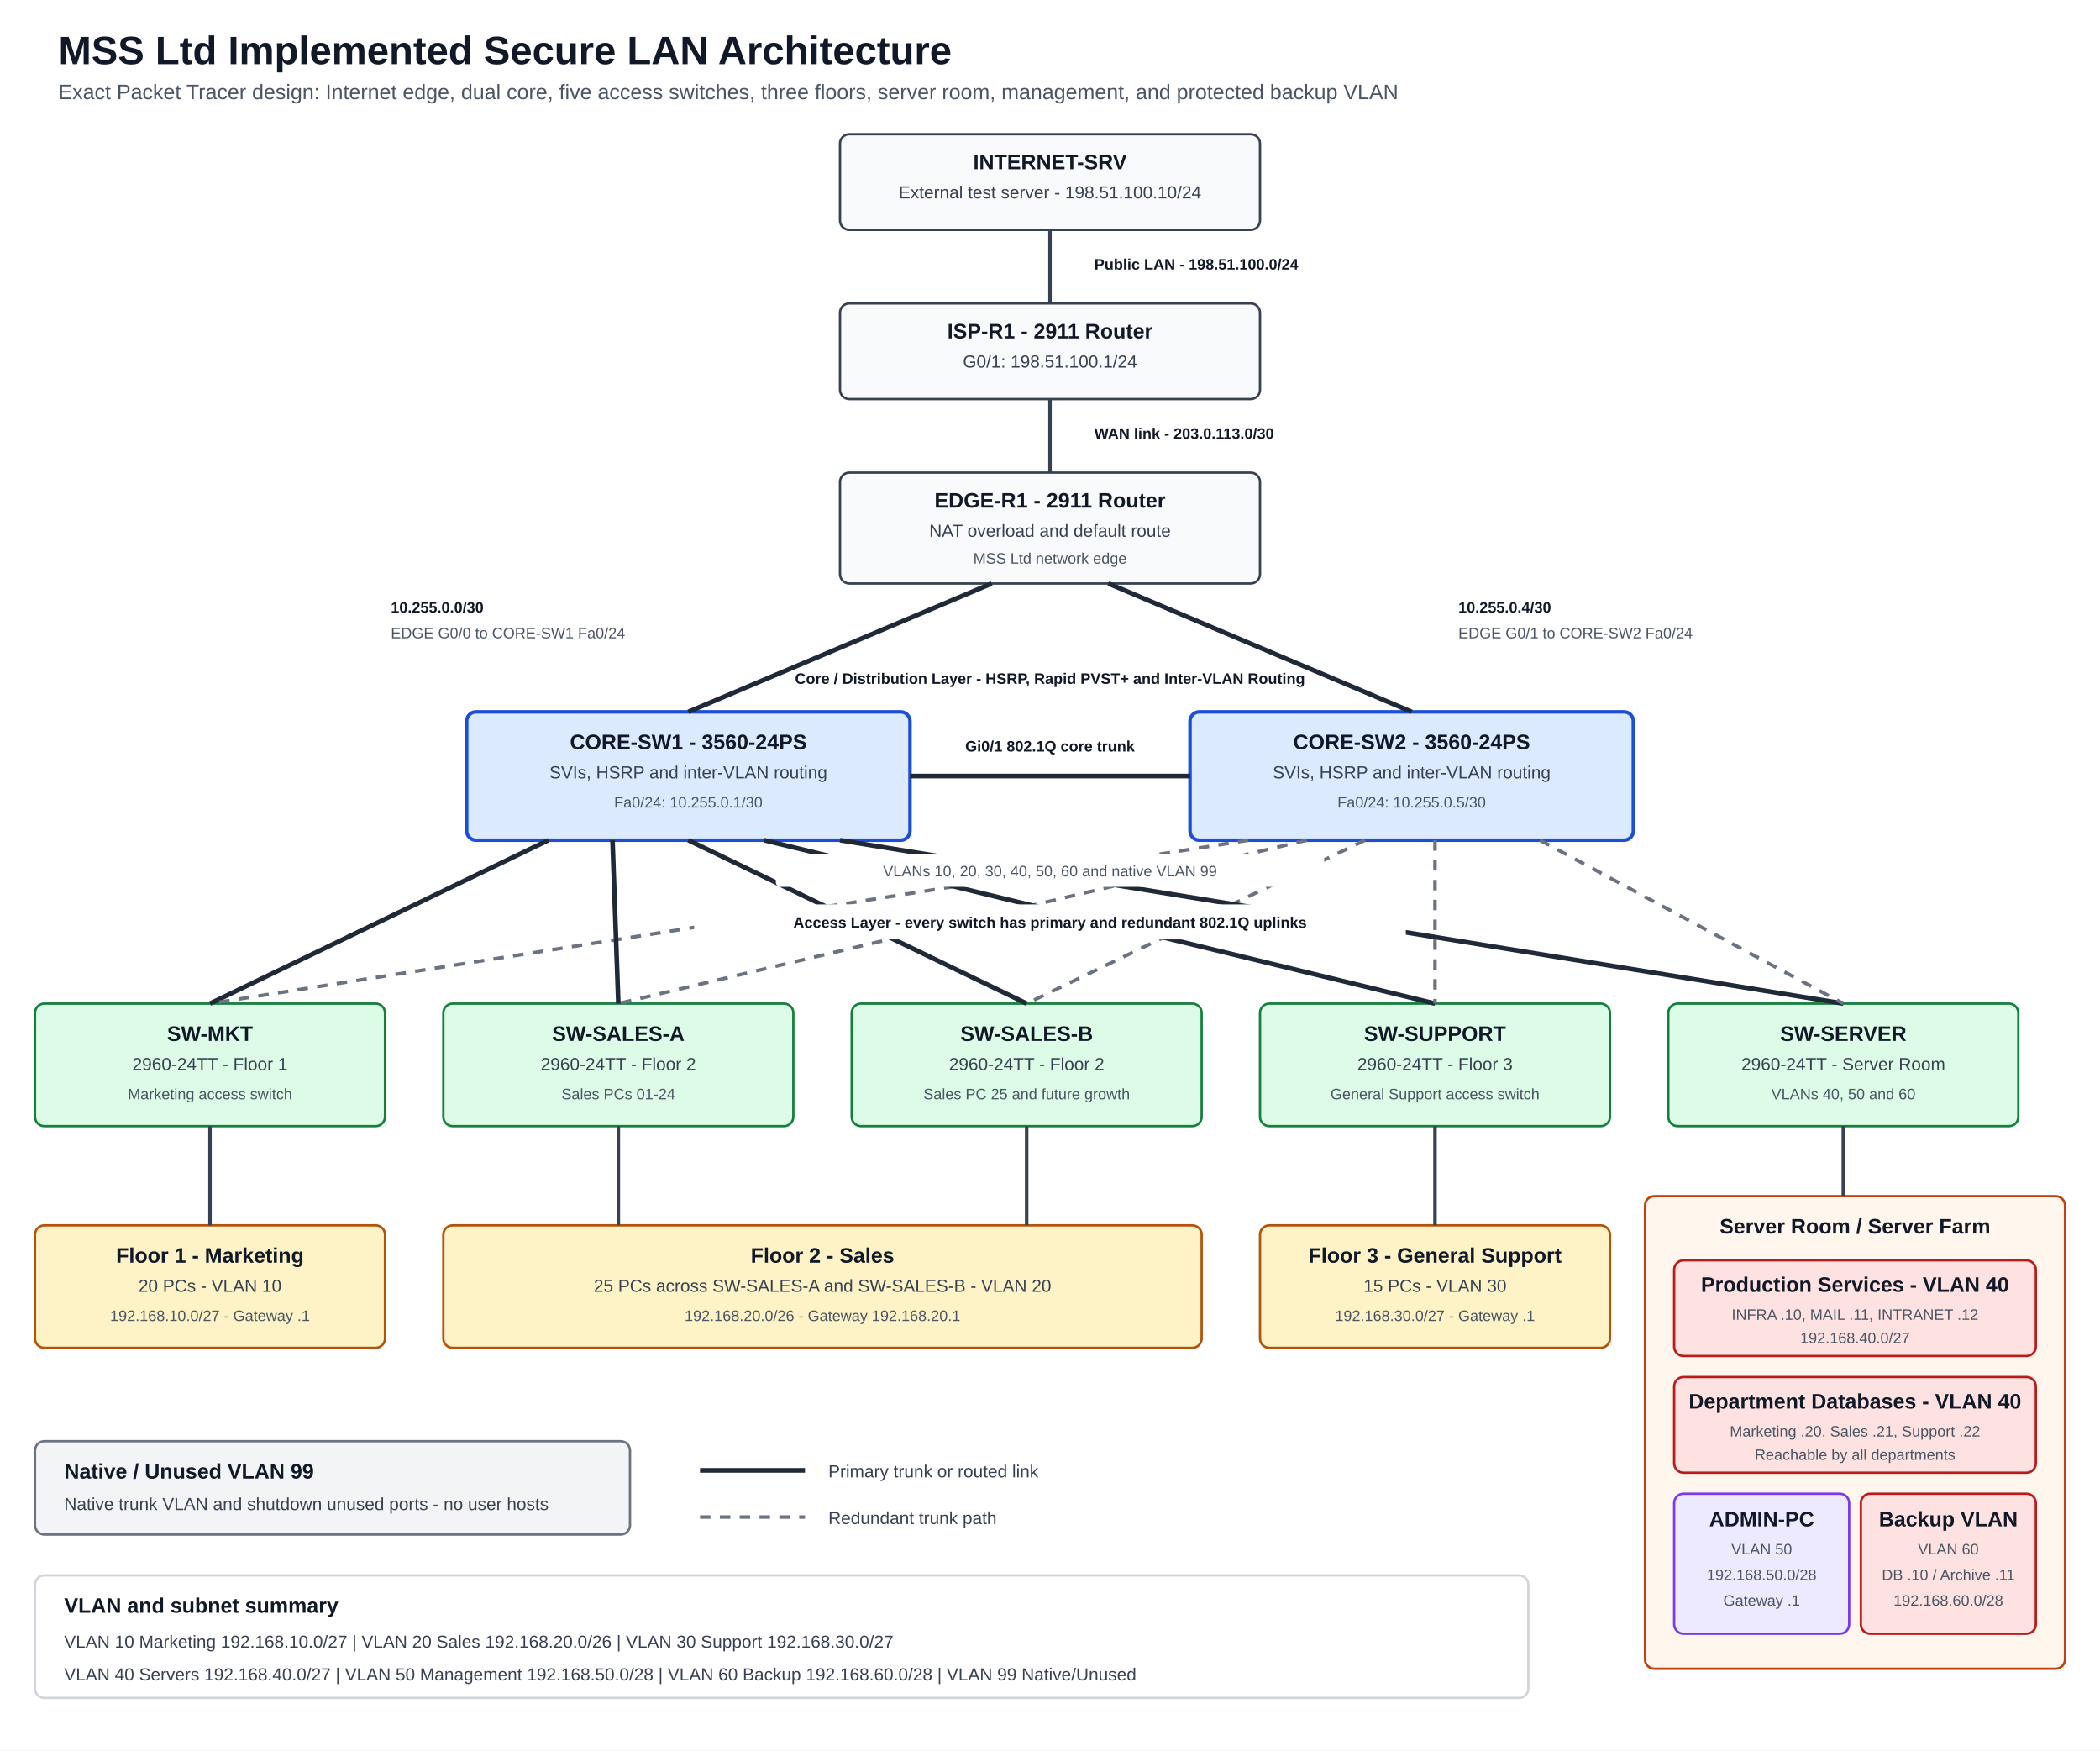
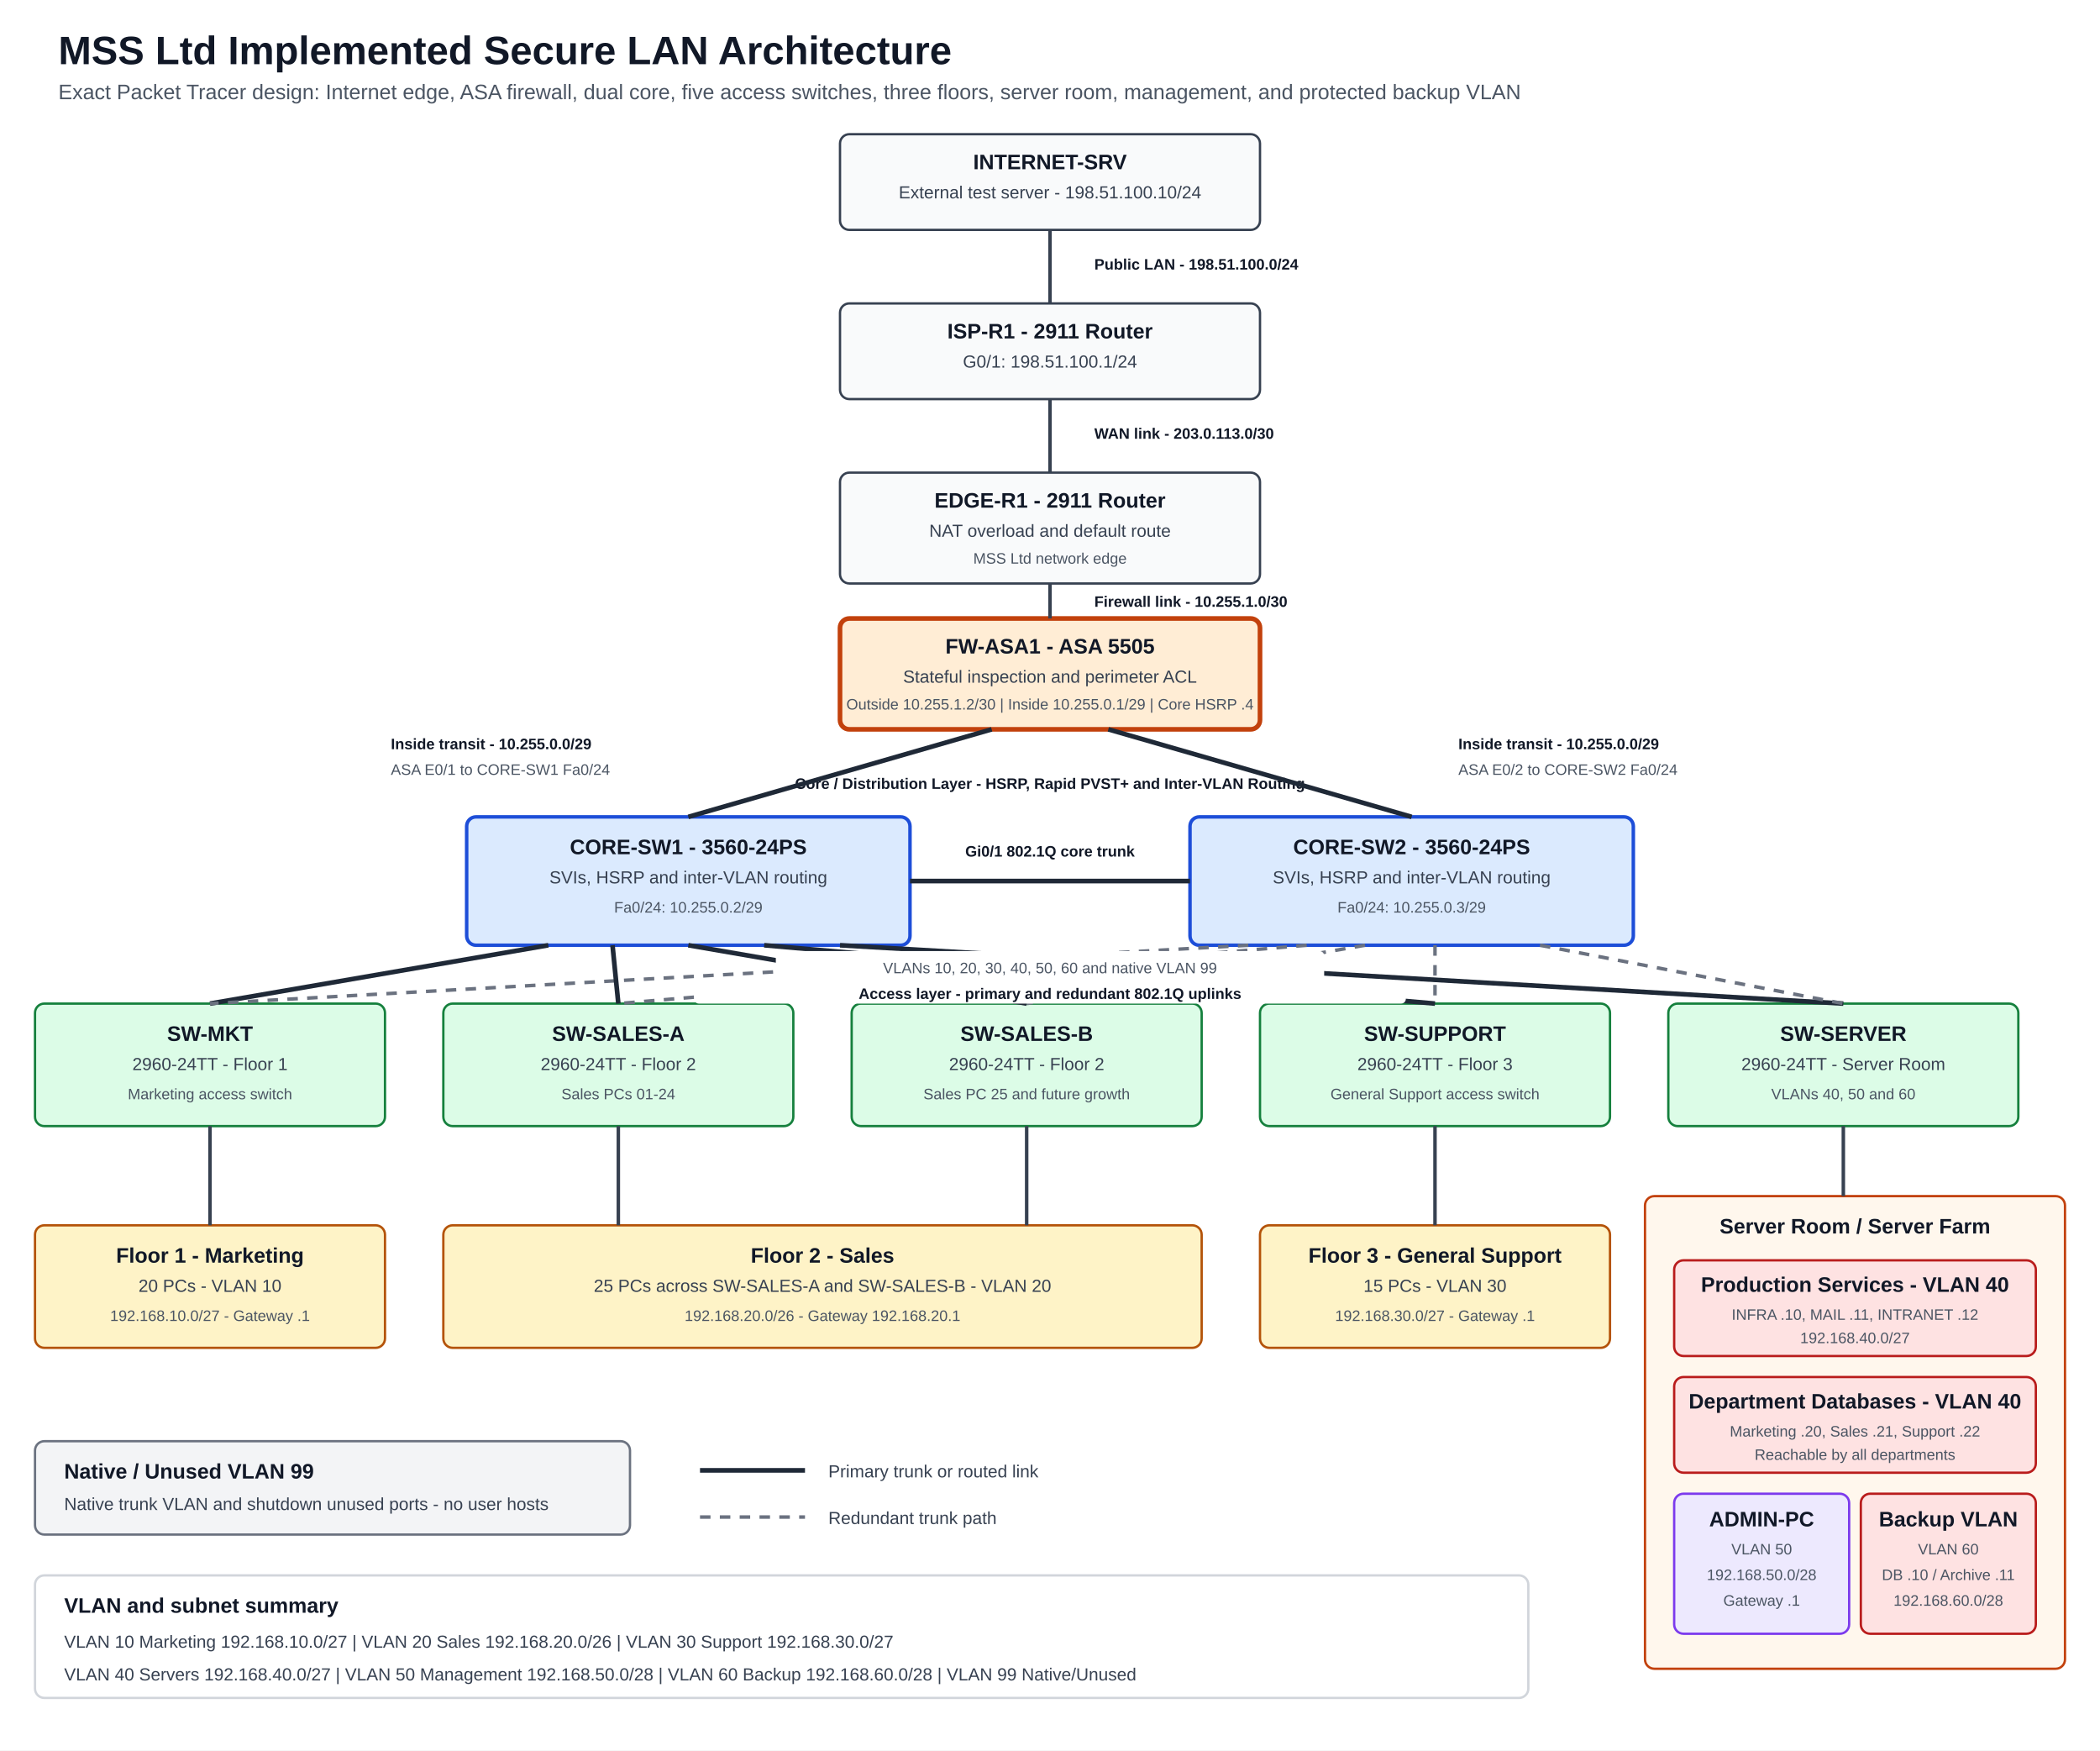
<svg xmlns="http://www.w3.org/2000/svg" width="1800" height="1500" viewBox="0 0 1800 1500" role="img" aria-labelledby="title desc">
  <defs>
    <style>
      .title { font: 700 34px Arial, sans-serif; fill: #111827; }
      .subtitle { font: 400 18px Arial, sans-serif; fill: #4b5563; }
      .box-title { font: 700 18px Arial, sans-serif; fill: #111827; }
      .box-text { font: 400 15px Arial, sans-serif; fill: #374151; }
      .small { font: 400 13px Arial, sans-serif; fill: #4b5563; }
      .label { font: 700 13px Arial, sans-serif; fill: #111827; }
      .external { fill: #f9fafb; stroke: #374151; stroke-width: 2; }
+       .firewall { fill: #ffedd5; stroke: #c2410c; stroke-width: 4; }
      .core { fill: #dbeafe; stroke: #1d4ed8; stroke-width: 3; }
      .access { fill: #dcfce7; stroke: #15803d; stroke-width: 2; }
      .user { fill: #fef3c7; stroke: #b45309; stroke-width: 2; }
      .server { fill: #fee2e2; stroke: #b91c1c; stroke-width: 2; }
      .management { fill: #ede9fe; stroke: #7c3aed; stroke-width: 2; }
      .native { fill: #f3f4f6; stroke: #6b7280; stroke-width: 2; }
      .line { stroke: #374151; stroke-width: 3; fill: none; }
      .trunk { stroke: #1f2937; stroke-width: 4; fill: none; }
      .redundant { stroke: #6b7280; stroke-width: 3; fill: none; stroke-dasharray: 9 8; }
    </style>
  </defs>
  <rect x="0" y="0" width="1800" height="1500" fill="#ffffff" />
  <text x="50" y="55" class="title">MSS Ltd Implemented Secure LAN Architecture</text>
-   <text x="50" y="85" class="subtitle">Exact Packet Tracer design: Internet edge, dual core, five access switches, three floors, server room, management, and protected backup VLAN</text>
+   <text x="50" y="85" class="subtitle">Exact Packet Tracer design: Internet edge, ASA firewall, dual core, five access switches, three floors, server room, management, and protected backup VLAN</text>
  <rect x="720" y="115" width="360" height="82" rx="8" class="external" />
  <text x="900" y="145" text-anchor="middle" class="box-title">INTERNET-SRV</text>
  <text x="900" y="170" text-anchor="middle" class="box-text">External test server - 198.51.100.10/24</text>
  <rect x="720" y="260" width="360" height="82" rx="8" class="external" />
  <text x="900" y="290" text-anchor="middle" class="box-title">ISP-R1 - 2911 Router</text>
  <text x="900" y="315" text-anchor="middle" class="box-text">G0/1: 198.51.100.1/24</text>
  <rect x="720" y="405" width="360" height="95" rx="8" class="external" />
  <text x="900" y="435" text-anchor="middle" class="box-title">EDGE-R1 - 2911 Router</text>
  <text x="900" y="460" text-anchor="middle" class="box-text">NAT overload and default route</text>
  <text x="900" y="483" text-anchor="middle" class="small">MSS Ltd network edge</text>
  <path d="M900 197 L900 260" class="line" />
  <rect x="925" y="212" width="235" height="28" rx="4" fill="#ffffff" />
  <text x="938" y="231" class="label">Public LAN - 198.51.100.0/24</text>
  <path d="M900 342 L900 405" class="line" />
  <rect x="925" y="357" width="220" height="28" rx="4" fill="#ffffff" />
  <text x="938" y="376" class="label">WAN link - 203.0.113.0/30</text>
-   <rect x="600" y="565" width="600" height="32" rx="4" fill="#ffffff" />
-   <text x="900" y="586" text-anchor="middle" class="label">Core / Distribution Layer - HSRP, Rapid PVST+ and Inter-VLAN Routing</text>
-   <rect x="400" y="610" width="380" height="110" rx="8" class="core" />
-   <text x="590" y="642" text-anchor="middle" class="box-title">CORE-SW1 - 3560-24PS</text>
-   <text x="590" y="667" text-anchor="middle" class="box-text">SVIs, HSRP and inter-VLAN routing</text>
-   <text x="590" y="692" text-anchor="middle" class="small">Fa0/24: 10.255.0.1/30</text>
-   <rect x="1020" y="610" width="380" height="110" rx="8" class="core" />
-   <text x="1210" y="642" text-anchor="middle" class="box-title">CORE-SW2 - 3560-24PS</text>
-   <text x="1210" y="667" text-anchor="middle" class="box-text">SVIs, HSRP and inter-VLAN routing</text>
-   <text x="1210" y="692" text-anchor="middle" class="small">Fa0/24: 10.255.0.5/30</text>
-   <path d="M850 500 L590 610" class="trunk" />
-   <text x="335" y="525" class="label">10.255.0.0/30</text>
-   <text x="335" y="547" class="small">EDGE G0/0 to CORE-SW1 Fa0/24</text>
-   <path d="M950 500 L1210 610" class="trunk" />
-   <text x="1250" y="525" class="label">10.255.0.4/30</text>
-   <text x="1250" y="547" class="small">EDGE G0/1 to CORE-SW2 Fa0/24</text>
-   <path d="M780 665 L1020 665" class="trunk" />
-   <rect x="795" y="625" width="210" height="28" rx="4" fill="#ffffff" />
-   <text x="900" y="644" text-anchor="middle" class="label">Gi0/1 802.1Q core trunk</text>
+   <rect x="720" y="530" width="360" height="95" rx="8" class="firewall" />
+   <text x="900" y="560" text-anchor="middle" class="box-title">FW-ASA1 - ASA 5505</text>
+   <text x="900" y="585" text-anchor="middle" class="box-text">Stateful inspection and perimeter ACL</text>
+   <text x="900" y="608" text-anchor="middle" class="small">Outside 10.255.1.2/30 | Inside 10.255.0.1/29 | Core HSRP .4</text>
+   <path d="M900 500 L900 530" class="line" />
+   <rect x="925" y="502" width="220" height="25" rx="4" fill="#ffffff" />
+   <text x="938" y="520" class="label">Firewall link - 10.255.1.0/30</text>
+   <rect x="600" y="655" width="600" height="32" rx="4" fill="#ffffff" />
+   <text x="900" y="676" text-anchor="middle" class="label">Core / Distribution Layer - HSRP, Rapid PVST+ and Inter-VLAN Routing</text>
+   <rect x="400" y="700" width="380" height="110" rx="8" class="core" />
+   <text x="590" y="732" text-anchor="middle" class="box-title">CORE-SW1 - 3560-24PS</text>
+   <text x="590" y="757" text-anchor="middle" class="box-text">SVIs, HSRP and inter-VLAN routing</text>
+   <text x="590" y="782" text-anchor="middle" class="small">Fa0/24: 10.255.0.2/29</text>
+   <rect x="1020" y="700" width="380" height="110" rx="8" class="core" />
+   <text x="1210" y="732" text-anchor="middle" class="box-title">CORE-SW2 - 3560-24PS</text>
+   <text x="1210" y="757" text-anchor="middle" class="box-text">SVIs, HSRP and inter-VLAN routing</text>
+   <text x="1210" y="782" text-anchor="middle" class="small">Fa0/24: 10.255.0.3/29</text>
+   <path d="M850 625 L590 700" class="trunk" />
+   <text x="335" y="642" class="label">Inside transit - 10.255.0.0/29</text>
+   <text x="335" y="664" class="small">ASA E0/1 to CORE-SW1 Fa0/24</text>
+   <path d="M950 625 L1210 700" class="trunk" />
+   <text x="1250" y="642" class="label">Inside transit - 10.255.0.0/29</text>
+   <text x="1250" y="664" class="small">ASA E0/2 to CORE-SW2 Fa0/24</text>
+   <path d="M780 755 L1020 755" class="trunk" />
+   <rect x="795" y="715" width="210" height="28" rx="4" fill="#ffffff" />
+   <text x="900" y="734" text-anchor="middle" class="label">Gi0/1 802.1Q core trunk</text>
  <rect x="30" y="860" width="300" height="105" rx="8" class="access" />
  <text x="180" y="892" text-anchor="middle" class="box-title">SW-MKT</text>
  <text x="180" y="917" text-anchor="middle" class="box-text">2960-24TT - Floor 1</text>
  <text x="180" y="942" text-anchor="middle" class="small">Marketing access switch</text>
  <rect x="380" y="860" width="300" height="105" rx="8" class="access" />
  <text x="530" y="892" text-anchor="middle" class="box-title">SW-SALES-A</text>
  <text x="530" y="917" text-anchor="middle" class="box-text">2960-24TT - Floor 2</text>
  <text x="530" y="942" text-anchor="middle" class="small">Sales PCs 01-24</text>
  <rect x="730" y="860" width="300" height="105" rx="8" class="access" />
  <text x="880" y="892" text-anchor="middle" class="box-title">SW-SALES-B</text>
  <text x="880" y="917" text-anchor="middle" class="box-text">2960-24TT - Floor 2</text>
  <text x="880" y="942" text-anchor="middle" class="small">Sales PC 25 and future growth</text>
  <rect x="1080" y="860" width="300" height="105" rx="8" class="access" />
  <text x="1230" y="892" text-anchor="middle" class="box-title">SW-SUPPORT</text>
  <text x="1230" y="917" text-anchor="middle" class="box-text">2960-24TT - Floor 3</text>
  <text x="1230" y="942" text-anchor="middle" class="small">General Support access switch</text>
  <rect x="1430" y="860" width="300" height="105" rx="8" class="access" />
  <text x="1580" y="892" text-anchor="middle" class="box-title">SW-SERVER</text>
  <text x="1580" y="917" text-anchor="middle" class="box-text">2960-24TT - Server Room</text>
  <text x="1580" y="942" text-anchor="middle" class="small">VLANs 40, 50 and 60</text>
-   <path d="M470 720 L180 860" class="trunk" />
-   <path d="M1070 720 L180 860" class="redundant" />
-   <path d="M525 720 L530 860" class="trunk" />
-   <path d="M1120 720 L530 860" class="redundant" />
-   <path d="M590 720 L880 860" class="trunk" />
-   <path d="M1170 720 L880 860" class="redundant" />
-   <path d="M655 720 L1230 860" class="trunk" />
-   <path d="M1230 720 L1230 860" class="redundant" />
-   <path d="M720 720 L1580 860" class="trunk" />
-   <path d="M1320 720 L1580 860" class="redundant" />
-   <rect x="665" y="732" width="470" height="28" rx="4" fill="#ffffff" />
-   <text x="900" y="751" text-anchor="middle" class="small">VLANs 10, 20, 30, 40, 50, 60 and native VLAN 99</text>
-   <rect x="595" y="775" width="610" height="30" rx="4" fill="#ffffff" />
-   <text x="900" y="795" text-anchor="middle" class="label">Access Layer - every switch has primary and redundant 802.1Q uplinks</text>
+   <path d="M470 810 L180 860" class="trunk" />
+   <path d="M1070 810 L180 860" class="redundant" />
+   <path d="M525 810 L530 860" class="trunk" />
+   <path d="M1120 810 L530 860" class="redundant" />
+   <path d="M590 810 L880 860" class="trunk" />
+   <path d="M1170 810 L880 860" class="redundant" />
+   <path d="M655 810 L1230 860" class="trunk" />
+   <path d="M1230 810 L1230 860" class="redundant" />
+   <path d="M720 810 L1580 860" class="trunk" />
+   <path d="M1320 810 L1580 860" class="redundant" />
+   <rect x="665" y="815" width="470" height="28" rx="4" fill="#ffffff" />
+   <text x="900" y="834" text-anchor="middle" class="small">VLANs 10, 20, 30, 40, 50, 60 and native VLAN 99</text>
+   <rect x="595" y="842" width="610" height="18" rx="4" fill="#ffffff" />
+   <text x="900" y="856" text-anchor="middle" class="label">Access layer - primary and redundant 802.1Q uplinks</text>
  <rect x="30" y="1050" width="300" height="105" rx="8" class="user" />
  <text x="180" y="1082" text-anchor="middle" class="box-title">Floor 1 - Marketing</text>
  <text x="180" y="1107" text-anchor="middle" class="box-text">20 PCs - VLAN 10</text>
  <text x="180" y="1132" text-anchor="middle" class="small">192.168.10.0/27 - Gateway .1</text>
  <path d="M180 965 L180 1050" class="line" />
  <rect x="380" y="1050" width="650" height="105" rx="8" class="user" />
  <text x="705" y="1082" text-anchor="middle" class="box-title">Floor 2 - Sales</text>
  <text x="705" y="1107" text-anchor="middle" class="box-text">25 PCs across SW-SALES-A and SW-SALES-B - VLAN 20</text>
  <text x="705" y="1132" text-anchor="middle" class="small">192.168.20.0/26 - Gateway 192.168.20.1</text>
  <path d="M530 965 L530 1050" class="line" />
  <path d="M880 965 L880 1050" class="line" />
  <rect x="1080" y="1050" width="300" height="105" rx="8" class="user" />
  <text x="1230" y="1082" text-anchor="middle" class="box-title">Floor 3 - General Support</text>
  <text x="1230" y="1107" text-anchor="middle" class="box-text">15 PCs - VLAN 30</text>
  <text x="1230" y="1132" text-anchor="middle" class="small">192.168.30.0/27 - Gateway .1</text>
  <path d="M1230 965 L1230 1050" class="line" />
  <rect x="1410" y="1025" width="360" height="405" rx="8" fill="#fff7ed" stroke="#c2410c" stroke-width="2" />
  <text x="1590" y="1057" text-anchor="middle" class="box-title">Server Room / Server Farm</text>
  <path d="M1580 965 L1580 1025" class="line" />
  <rect x="1435" y="1080" width="310" height="82" rx="8" class="server" />
  <text x="1590" y="1107" text-anchor="middle" class="box-title">Production Services - VLAN 40</text>
  <text x="1590" y="1131" text-anchor="middle" class="small">INFRA .10, MAIL .11, INTRANET .12</text>
  <text x="1590" y="1151" text-anchor="middle" class="small">192.168.40.0/27</text>
  <rect x="1435" y="1180" width="310" height="82" rx="8" class="server" />
  <text x="1590" y="1207" text-anchor="middle" class="box-title">Department Databases - VLAN 40</text>
  <text x="1590" y="1231" text-anchor="middle" class="small">Marketing .20, Sales .21, Support .22</text>
  <text x="1590" y="1251" text-anchor="middle" class="small">Reachable by all departments</text>
  <rect x="1435" y="1280" width="150" height="120" rx="8" class="management" />
  <text x="1510" y="1308" text-anchor="middle" class="box-title">ADMIN-PC</text>
  <text x="1510" y="1332" text-anchor="middle" class="small">VLAN 50</text>
  <text x="1510" y="1354" text-anchor="middle" class="small">192.168.50.0/28</text>
  <text x="1510" y="1376" text-anchor="middle" class="small">Gateway .1</text>
  <rect x="1595" y="1280" width="150" height="120" rx="8" class="server" />
  <text x="1670" y="1308" text-anchor="middle" class="box-title">Backup VLAN</text>
  <text x="1670" y="1332" text-anchor="middle" class="small">VLAN 60</text>
  <text x="1670" y="1354" text-anchor="middle" class="small">DB .10 / Archive .11</text>
  <text x="1670" y="1376" text-anchor="middle" class="small">192.168.60.0/28</text>
  <rect x="30" y="1235" width="510" height="80" rx="8" class="native" />
  <text x="55" y="1267" class="box-title">Native / Unused VLAN 99</text>
  <text x="55" y="1294" class="box-text">Native trunk VLAN and shutdown unused ports - no user hosts</text>
  <line x1="600" y1="1260" x2="690" y2="1260" class="trunk" />
  <text x="710" y="1266" class="box-text">Primary trunk or routed link</text>
  <line x1="600" y1="1300" x2="690" y2="1300" class="redundant" />
  <text x="710" y="1306" class="box-text">Redundant trunk path</text>
  <rect x="30" y="1350" width="1280" height="105" rx="8" fill="#ffffff" stroke="#d1d5db" stroke-width="2" />
  <text x="55" y="1382" class="box-title">VLAN and subnet summary</text>
  <text x="55" y="1412" class="box-text">VLAN 10 Marketing 192.168.10.0/27   |   VLAN 20 Sales 192.168.20.0/26   |   VLAN 30 Support 192.168.30.0/27</text>
  <text x="55" y="1440" class="box-text">VLAN 40 Servers 192.168.40.0/27   |   VLAN 50 Management 192.168.50.0/28   |   VLAN 60 Backup 192.168.60.0/28   |   VLAN 99 Native/Unused</text>
</svg>
